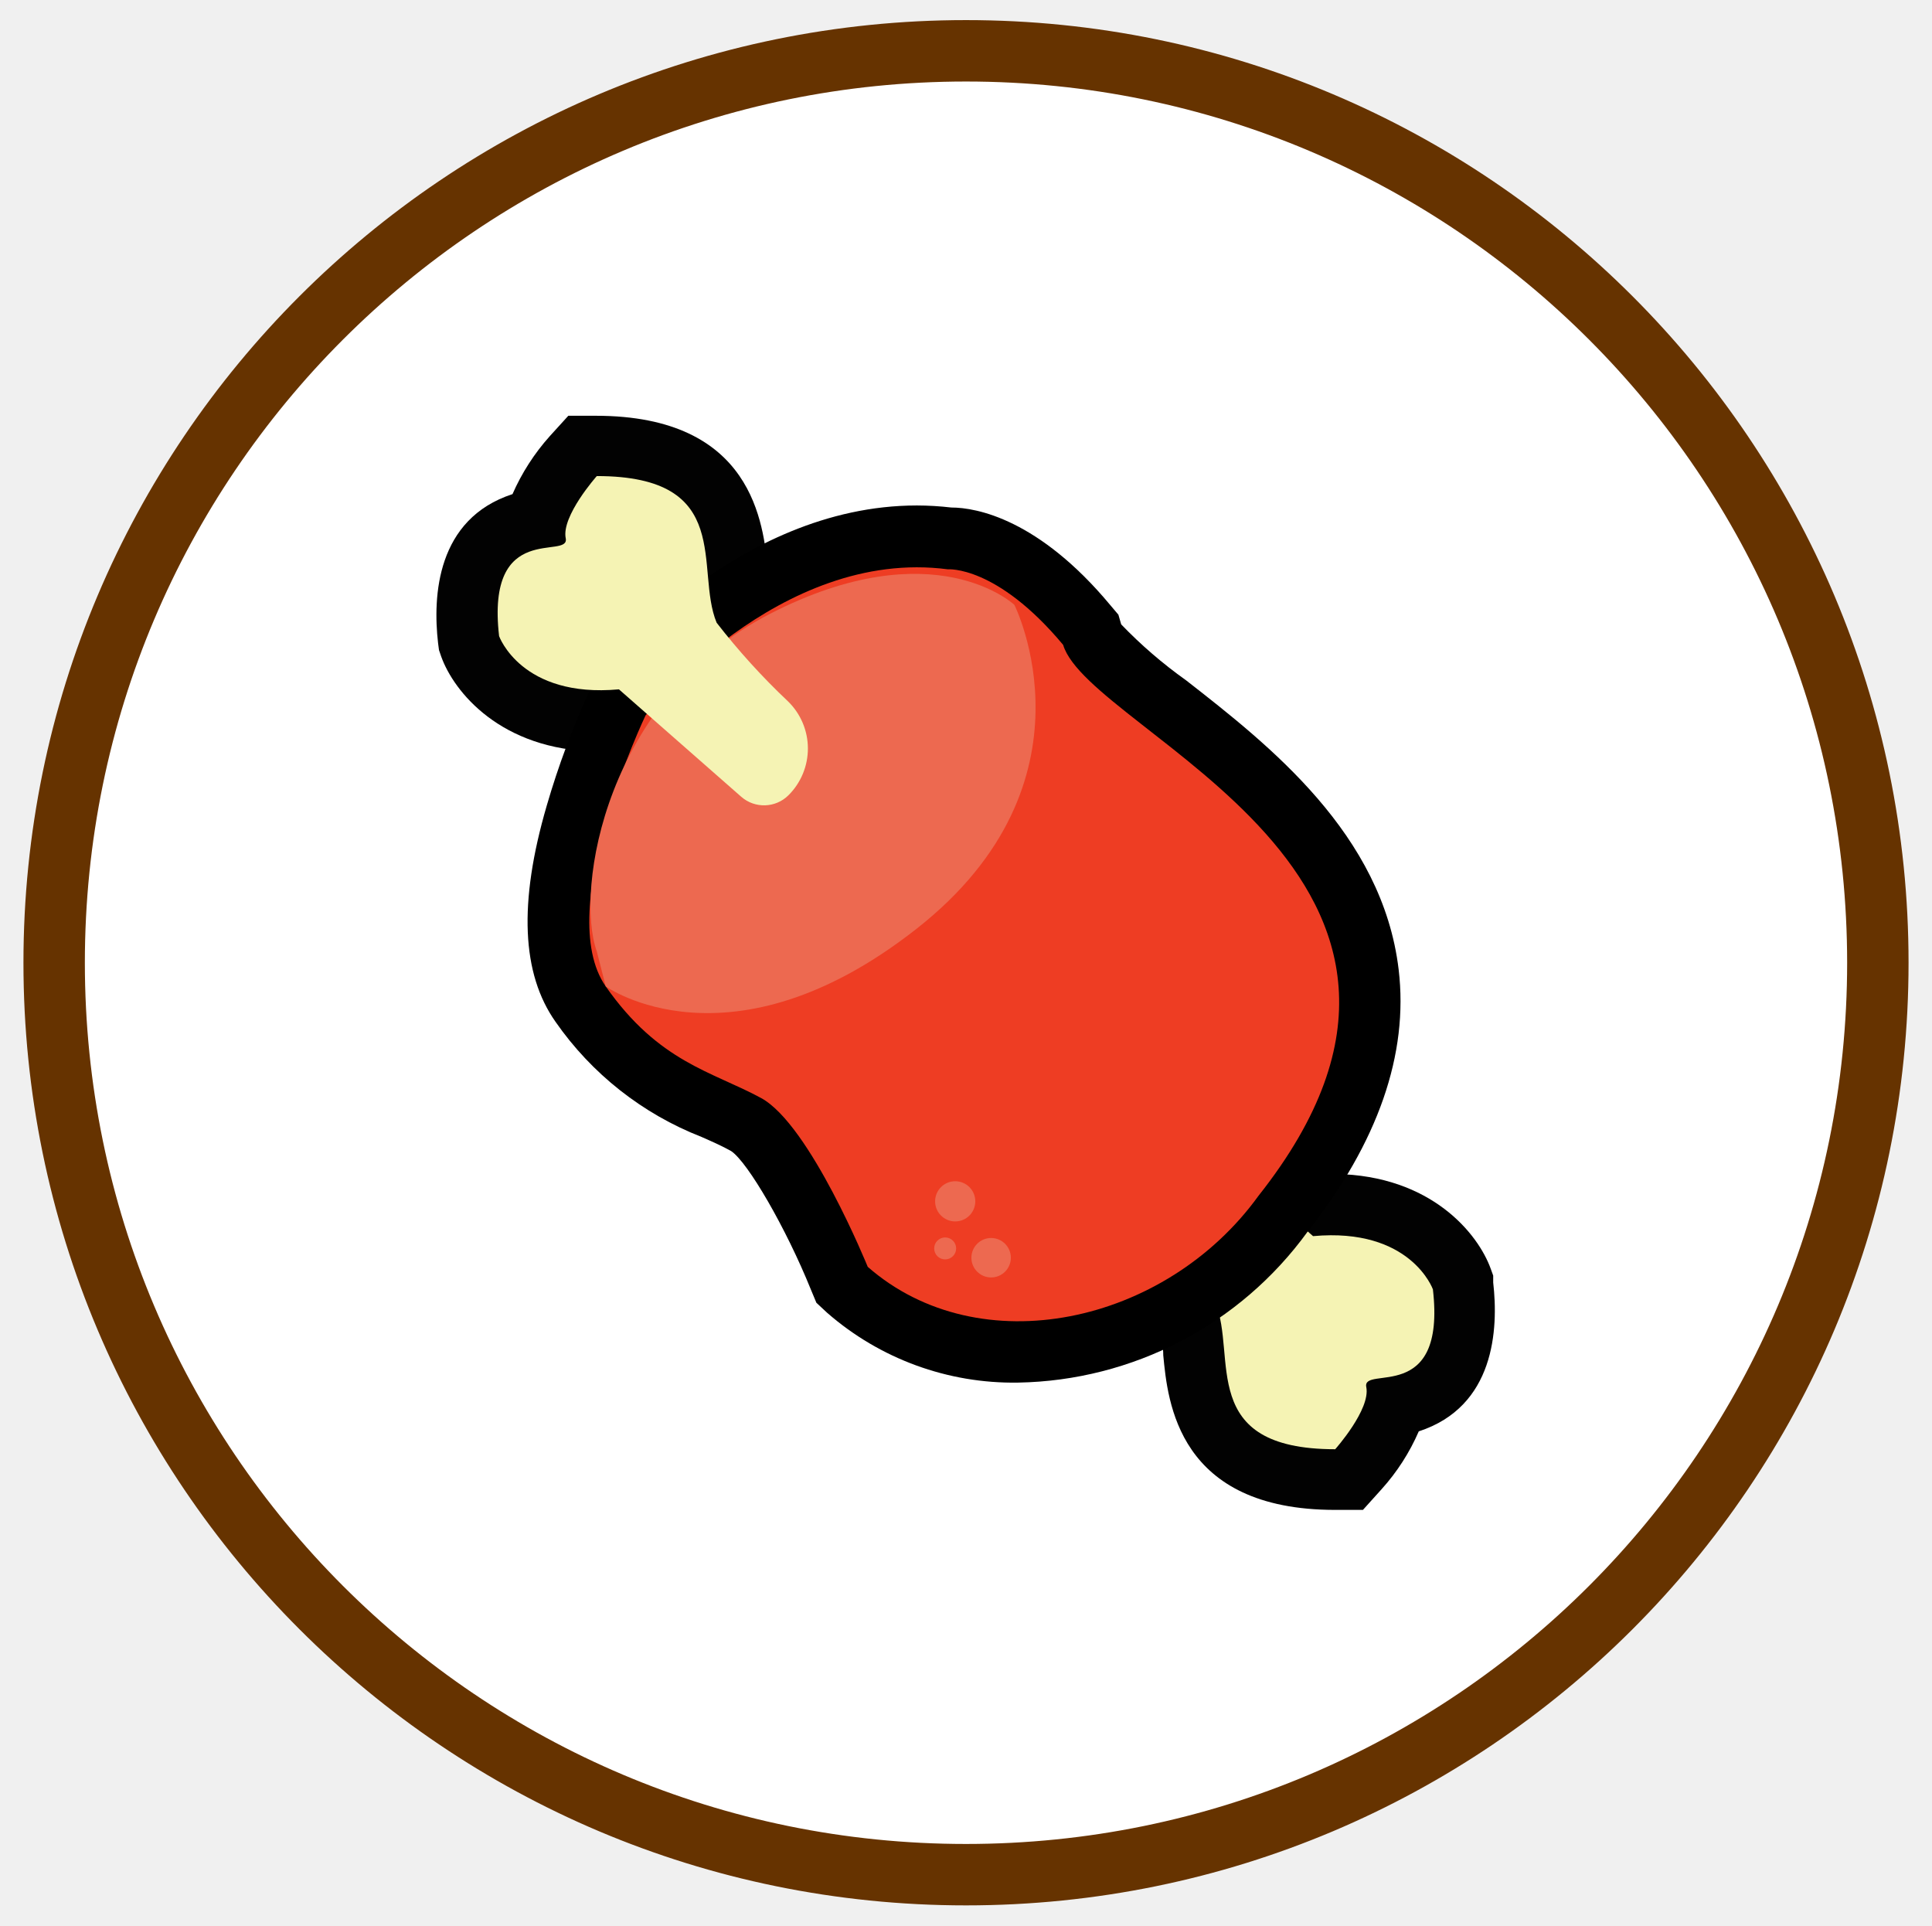
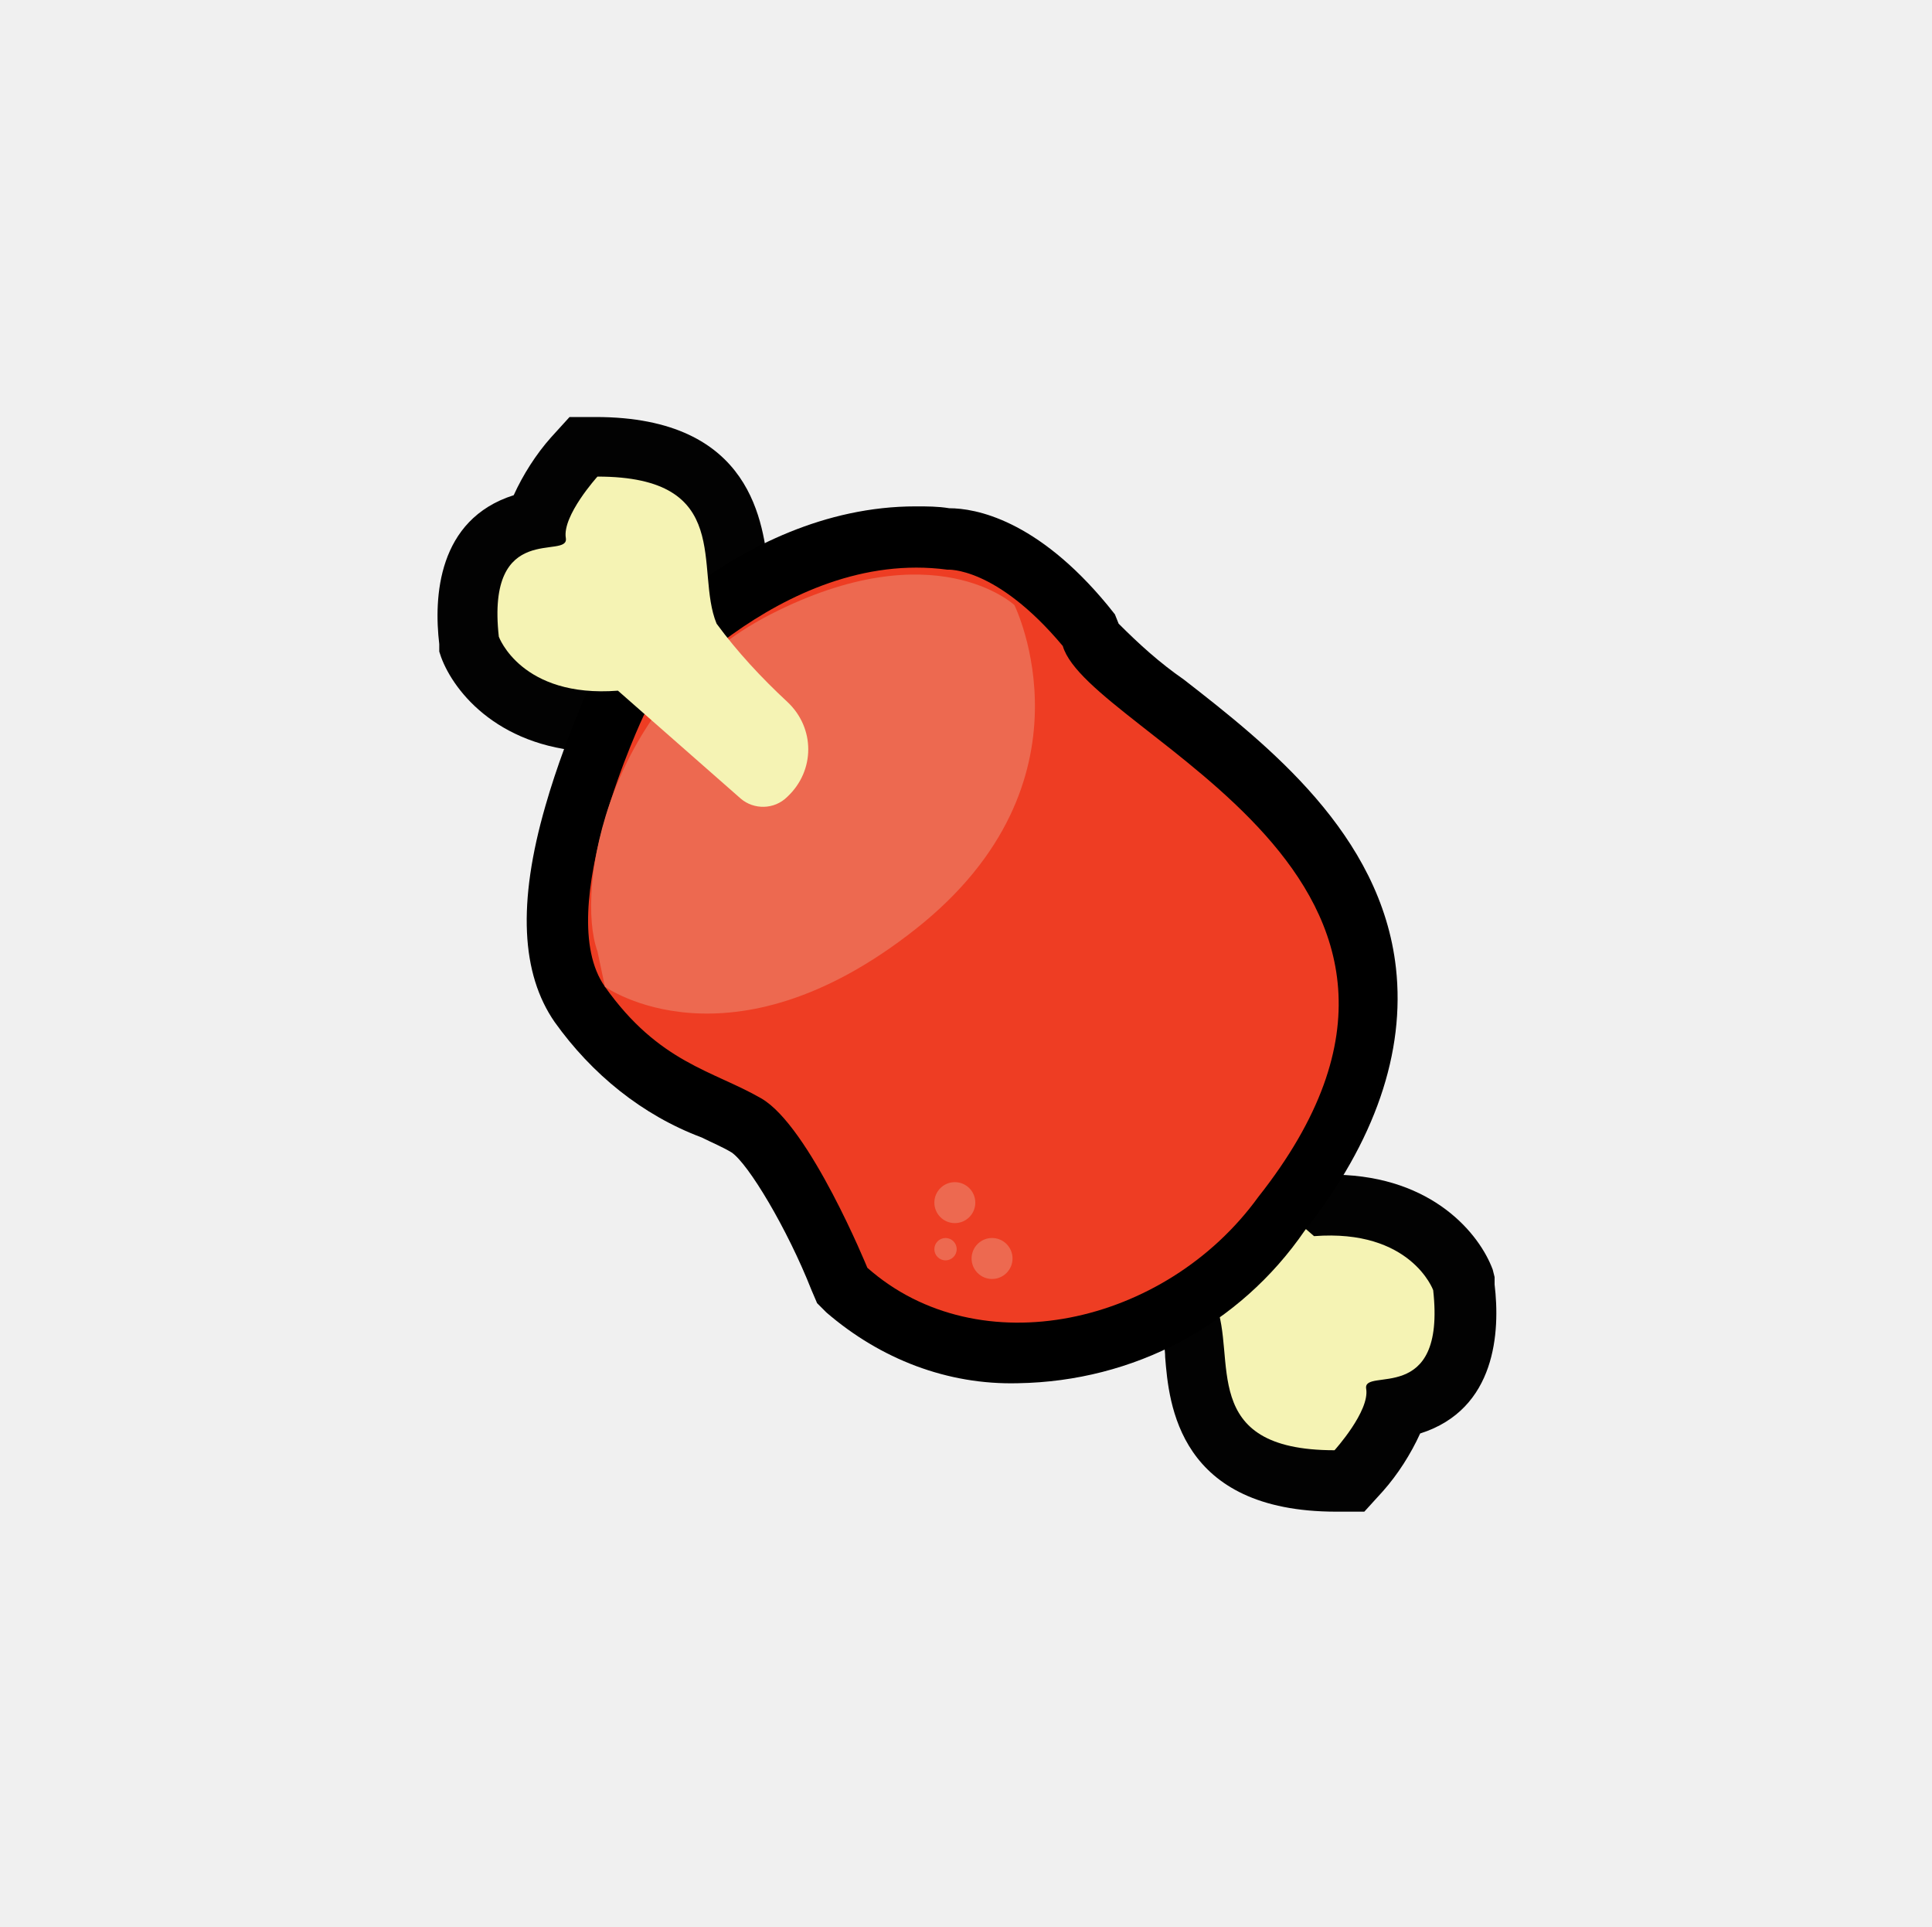
- <svg xmlns="http://www.w3.org/2000/svg" id="Layer_1" data-name="Layer 1" viewBox="0 0 103.82 103.47">
-   <defs>
-     <style>.cls-1{fill:#fff;stroke:#630;stroke-miterlimit:10;stroke-width:3.3px;}.cls-2{fill:#f16422;}.cls-3{fill:#020202;}.cls-4{fill:#f5f3b4;}.cls-5{fill:#ee3d23;}.cls-6{fill:#ed6950;}</style>
-   </defs>
-   <circle class="cls-1" cx="51.91" cy="51.73" r="49" />
-   <circle class="cls-2" cx="50.33" cy="64.81" r="0.78" />
-   <circle class="cls-2" cx="51.72" cy="67" r="0.77" />
-   <circle class="cls-2" cx="49.93" cy="66.64" r="0.43" />
-   <path class="cls-3" d="M41.06,46.57a5.19,5.19,0,0,1-3.41-1.28l-5.58-4.91c-5.18-.08-7.69-3.23-8.36-5.1l-.12-.35-.05-.38c-.29-2.52-.08-6.67,4-8a11.71,11.71,0,0,1,2-3.11l1-1.1h1.48c8.47,0,9,5.82,9.25,8.31,0,.44.09,1,.16,1.33a37,37,0,0,0,3.18,3.4,6.84,6.84,0,0,1,0,9.73,5.11,5.11,0,0,1-3.64,1.51Z" />
-   <path class="cls-3" d="M62.76,56.9a5.14,5.14,0,0,1,3.41,1.28l5.58,4.9c5.18.08,7.69,3.23,8.36,5.1l.13.36,0,.37c.29,2.52.08,6.67-4,8a11.39,11.39,0,0,1-2,3.11l-1,1.11H71.75c-8.47,0-9-5.82-9.24-8.31,0-.45-.1-1-.17-1.33a36.62,36.62,0,0,0-3.18-3.41,6.83,6.83,0,0,1,0-9.72,5.09,5.09,0,0,1,3.64-1.51Z" />
-   <path class="cls-4" d="M61.47,65.78A36.94,36.94,0,0,1,65.31,70c1.19,2.86-1,7.87,6.44,7.87,0,0,1.91-2.14,1.67-3.34s4.3,1,3.58-5.25c0,0-1.19-3.34-6.44-2.86L64,60.66a1.85,1.85,0,0,0-2.54.08h0A3.54,3.54,0,0,0,61.47,65.78Z" />
-   <path d="M54.7,74.29a15.22,15.22,0,0,1-10.25-3.75L43.87,70l-.3-.72c-1.33-3.29-3.38-6.83-4.28-7.43-.46-.26-1-.5-1.59-.76a17.16,17.16,0,0,1-7.85-6.19c-1.81-2.57-2-6.37-.47-11.61a44.93,44.93,0,0,1,2.34-6.27l.16-.33.23-.29c.3-.38,7.4-9.24,17.16-9.24a16.26,16.26,0,0,1,1.85.11c1.37,0,4.71.64,8.54,5.24l.44.52.15.52a24.64,24.64,0,0,0,3.48,3c4.46,3.48,10.56,8.25,11.43,15.55.54,4.54-1.11,9.28-4.9,14.09A19.64,19.64,0,0,1,54.7,74.29Z" />
-   <path class="cls-5" d="M50.93,30.59s2.62-.23,6.2,4.06c1.43,4.78,24.11,12.41,10.5,29.6-5,6.92-15,9.07-21,3.82,0,0-3.1-7.64-5.73-9.07s-5.49-1.91-8.35-6,2.14-14.56,2.14-14.56S41.86,29.4,50.93,30.59Z" />
-   <path class="cls-6" d="M32.55,53s6.68,4.78,16.71-3.1S54.51,32.5,54.51,32.5s-4.3-4.05-13.13.48-10.5,14.8-9.31,18.14" />
-   <path class="cls-4" d="M42.35,37.69a36.94,36.94,0,0,1-3.84-4.23c-1.19-2.87,1-7.88-6.44-7.88,0,0-1.91,2.15-1.67,3.34s-4.3-1-3.58,5.26c0,0,1.19,3.34,6.44,2.86l6.57,5.77a1.86,1.86,0,0,0,2.54-.08h0A3.54,3.54,0,0,0,42.35,37.69Z" />
-   <circle class="cls-6" cx="51.33" cy="64.55" r="1.08" />
-   <circle class="cls-6" cx="53.26" cy="67.58" r="1.06" />
-   <circle class="cls-6" cx="50.79" cy="67.08" r="0.59" />
+ <svg xmlns="http://www.w3.org/2000/svg" version="1.1" id="Layer_1" x="0px" y="0px" viewBox="0 0 103.8 103.5" style="enable-background:new 0 0 103.8 103.5;" xml:space="preserve">
+   <style type="text/css">
+ 	.st0{fill:#F16422;}
+ 	.st1{fill:#020202;}
+ 	.st2{fill:#F5F3B4;}
+ 	.st3{fill:#EE3D23;}
+ 	.st4{fill:#ED6950;}
+ </style>
+   <circle class="st0" cx="50.3" cy="64.8" r="0.8" />
+   <circle class="st0" cx="51.7" cy="67" r="0.8" />
+   <circle class="st0" cx="49.9" cy="66.6" r="0.4" />
+   <path class="st1" d="M41.1,46.6c-1.3,0-2.5-0.5-3.4-1.3l-5.6-4.9c-5.2-0.1-7.7-3.2-8.4-5.1l-0.1-0.3l0-0.4c-0.3-2.5-0.1-6.7,4-8  c0.5-1.1,1.2-2.2,2-3.1l1-1.1H32c8.5,0,9,5.8,9.3,8.3c0,0.4,0.1,1,0.2,1.3c1,1.2,2,2.3,3.2,3.4c2.7,2.7,2.7,7,0.1,9.7  c0,0,0,0-0.1,0.1C43.6,46.1,42.3,46.6,41.1,46.6L41.1,46.6z" />
+   <path class="st1" d="M62.8,56.9c1.3,0,2.5,0.5,3.4,1.3l5.6,4.9c5.2,0.1,7.7,3.2,8.4,5.1l0.1,0.4v0.4c0.3,2.5,0.1,6.7-4,8  c-0.5,1.1-1.2,2.2-2,3.1l-1,1.1h-1.5c-8.5,0-9-5.8-9.2-8.3c0-0.4-0.1-1-0.2-1.3c-1-1.2-2-2.3-3.2-3.4c-2.7-2.7-2.7-7-0.1-9.7  c0,0,0,0,0.1-0.1C60.1,57.4,61.4,56.8,62.8,56.9L62.8,56.9z" />
+   <path class="st2" d="M61.5,65.8c1.4,1.3,2.7,2.7,3.8,4.2c1.2,2.9-1,7.9,6.4,7.9c0,0,1.9-2.1,1.7-3.3s4.3,1,3.6-5.3  c0,0-1.2-3.3-6.4-2.9L64,60.7c-0.7-0.7-1.8-0.6-2.5,0.1l0,0C60.1,62.1,60.1,64.4,61.5,65.8C61.4,65.8,61.5,65.8,61.5,65.8z" />
+   <path d="M54.7,74.3c-3.8,0.1-7.4-1.3-10.3-3.8L43.9,70l-0.3-0.7c-1.3-3.3-3.4-6.8-4.3-7.4c-0.5-0.3-1-0.5-1.6-0.8  c-3.2-1.2-5.9-3.4-7.9-6.2c-1.8-2.6-2-6.4-0.5-11.6c0.6-2.1,1.4-4.2,2.3-6.3l0.2-0.3l0.2-0.3c0.3-0.4,7.4-9.2,17.2-9.2  c0.6,0,1.2,0,1.8,0.1c1.4,0,4.7,0.6,8.5,5.2l0.4,0.5l0.2,0.5c1.1,1.1,2.2,2.1,3.5,3c4.5,3.5,10.6,8.3,11.4,15.5  c0.5,4.5-1.1,9.3-4.9,14.1C66.6,71.2,60.9,74.2,54.7,74.3z" />
+   <path class="st3" d="M50.9,30.6c0,0,2.6-0.2,6.2,4.1c1.4,4.8,24.1,12.4,10.5,29.6c-5,6.9-15,9.1-21,3.8c0,0-3.1-7.6-5.7-9.1  s-5.5-1.9-8.4-6s2.1-14.6,2.1-14.6S41.9,29.4,50.9,30.6z" />
+   <path class="st4" d="M32.5,53c0,0,6.7,4.8,16.7-3.1s5.3-17.4,5.3-17.4s-4.3-4-13.1,0.5s-10.5,14.8-9.3,18.1" />
+   <path class="st2" d="M42.3,37.7c-1.4-1.3-2.7-2.7-3.8-4.2c-1.2-2.9,1-7.9-6.4-7.9c0,0-1.9,2.1-1.7,3.3s-4.3-1-3.6,5.3  c0,0,1.2,3.3,6.4,2.9l6.6,5.8c0.7,0.6,1.8,0.6,2.5-0.1l0,0C43.8,41.4,43.8,39.1,42.3,37.7C42.4,37.7,42.4,37.7,42.3,37.7z" />
+   <circle class="st4" cx="51.3" cy="64.6" r="1.1" />
+   <circle class="st4" cx="53.3" cy="67.6" r="1.1" />
+   <circle class="st4" cx="50.8" cy="67.1" r="0.6" />
</svg>
